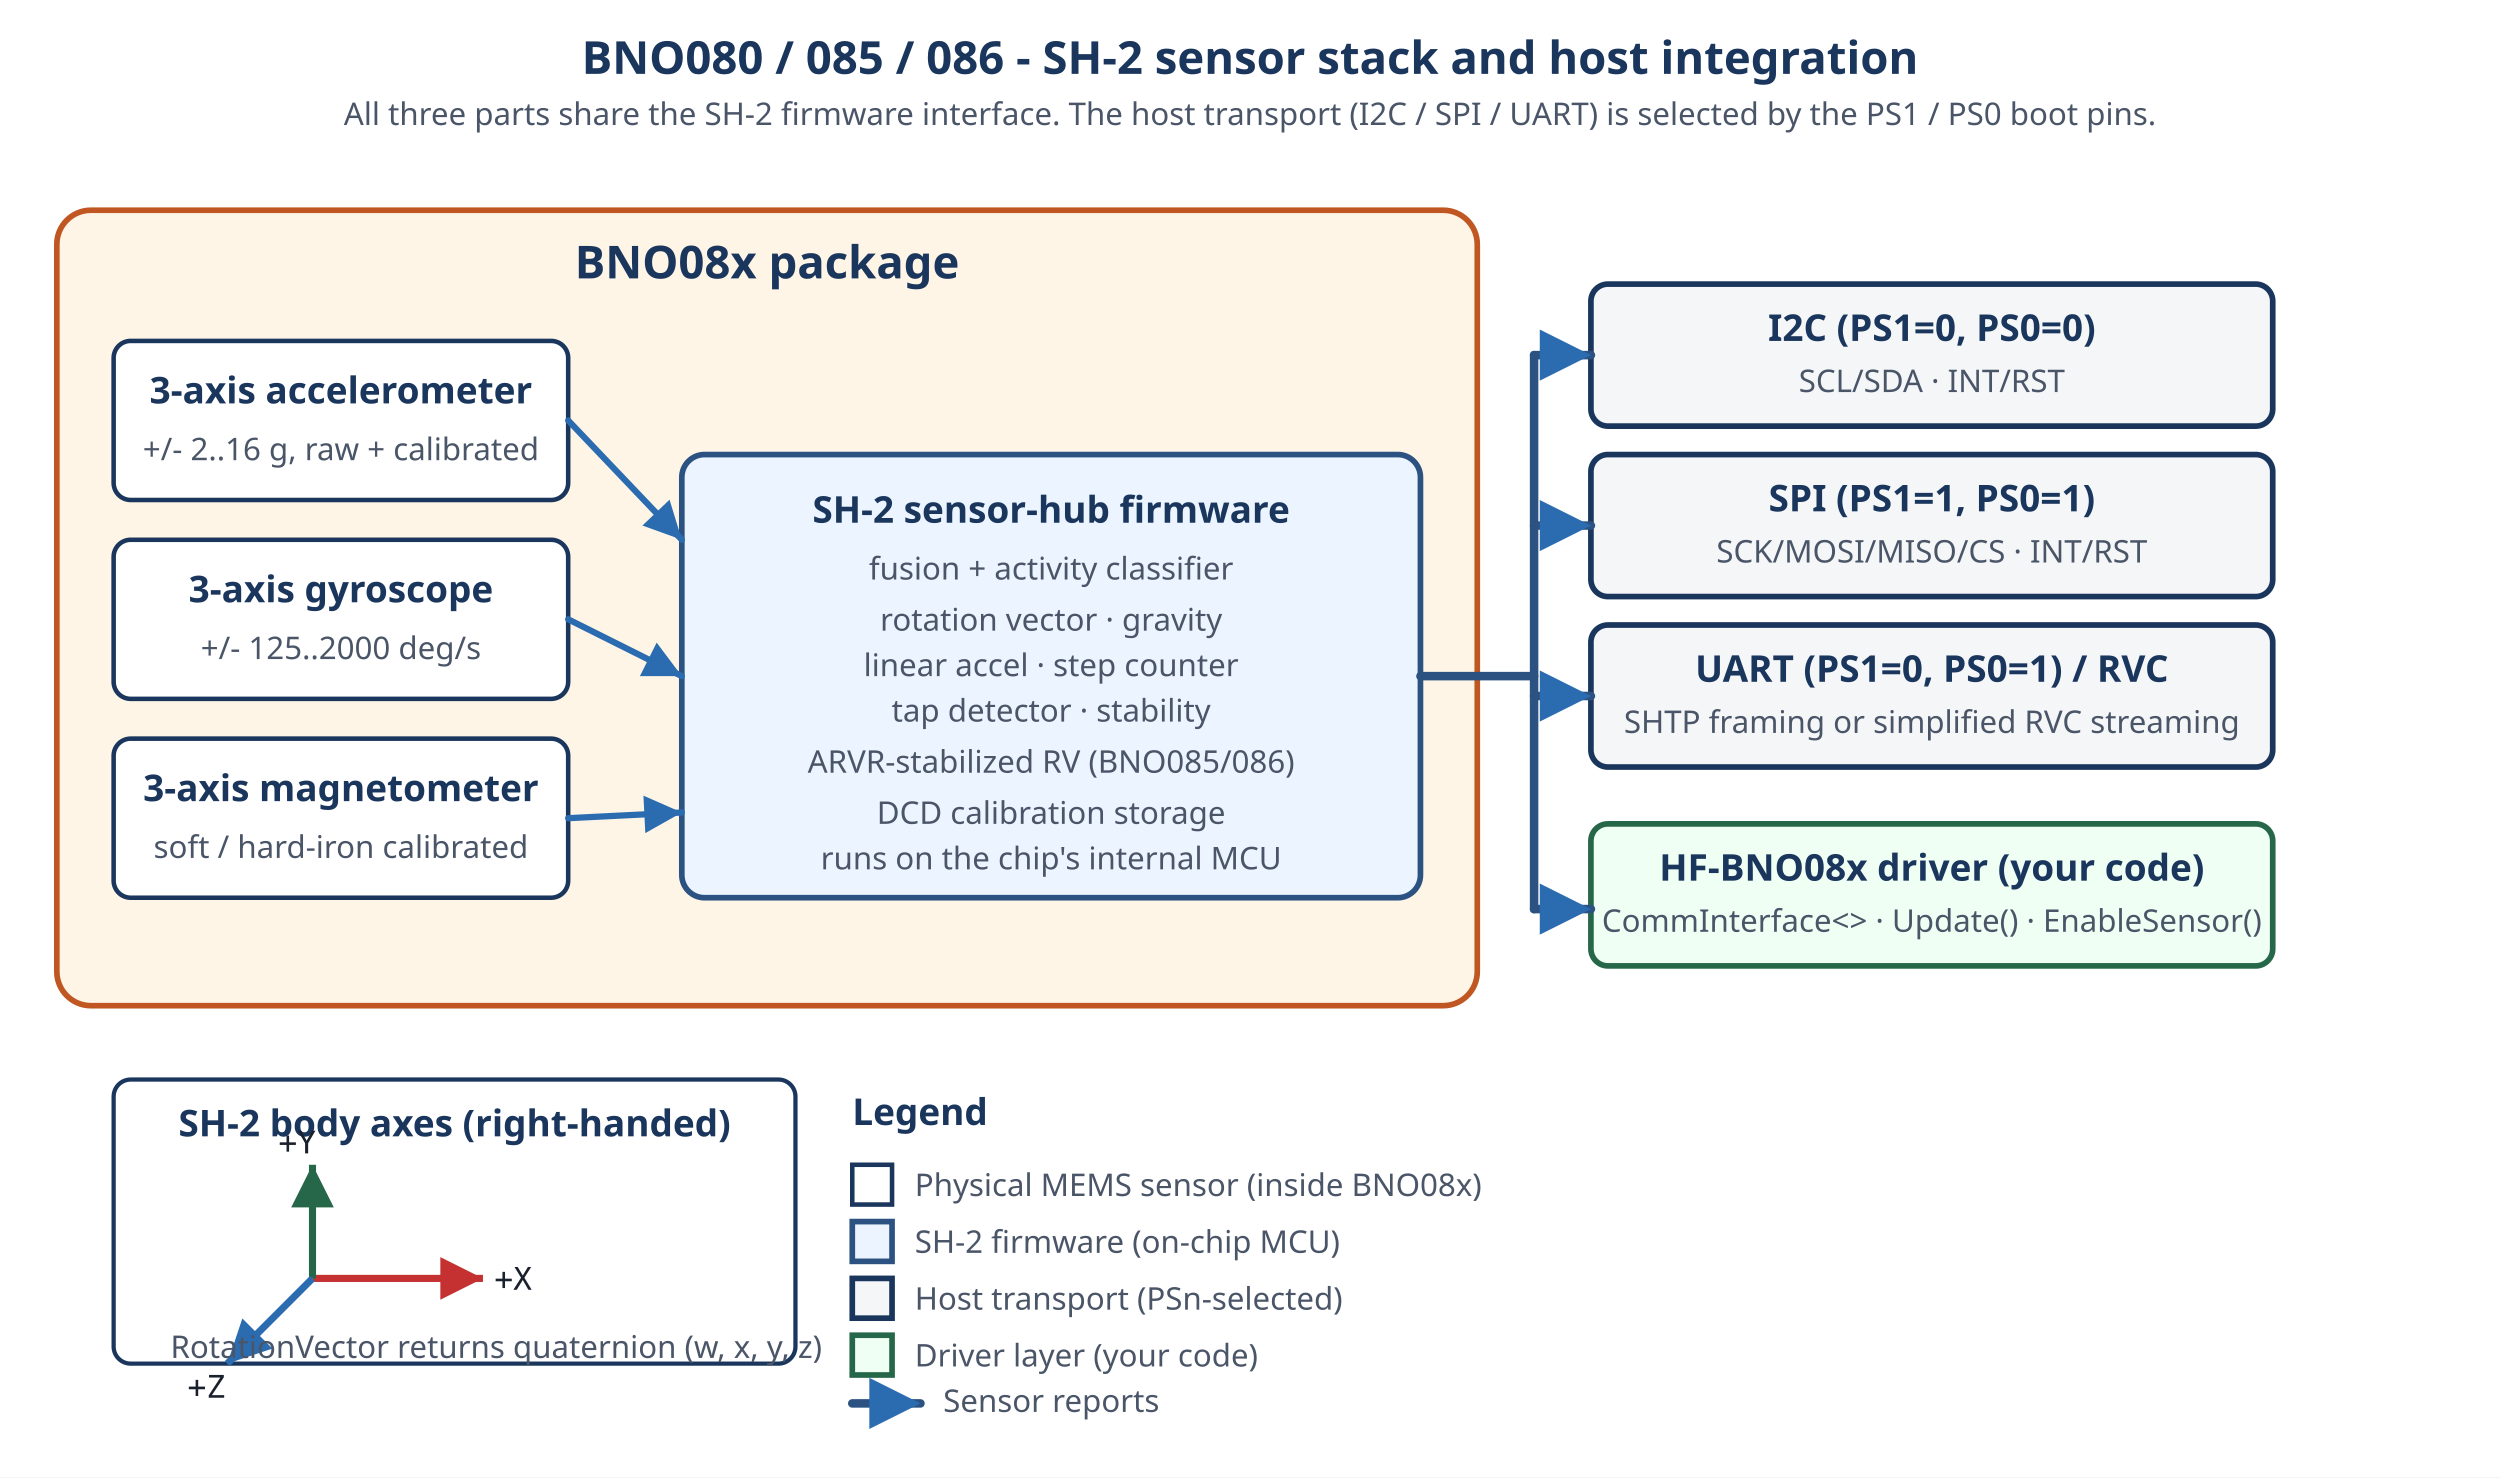
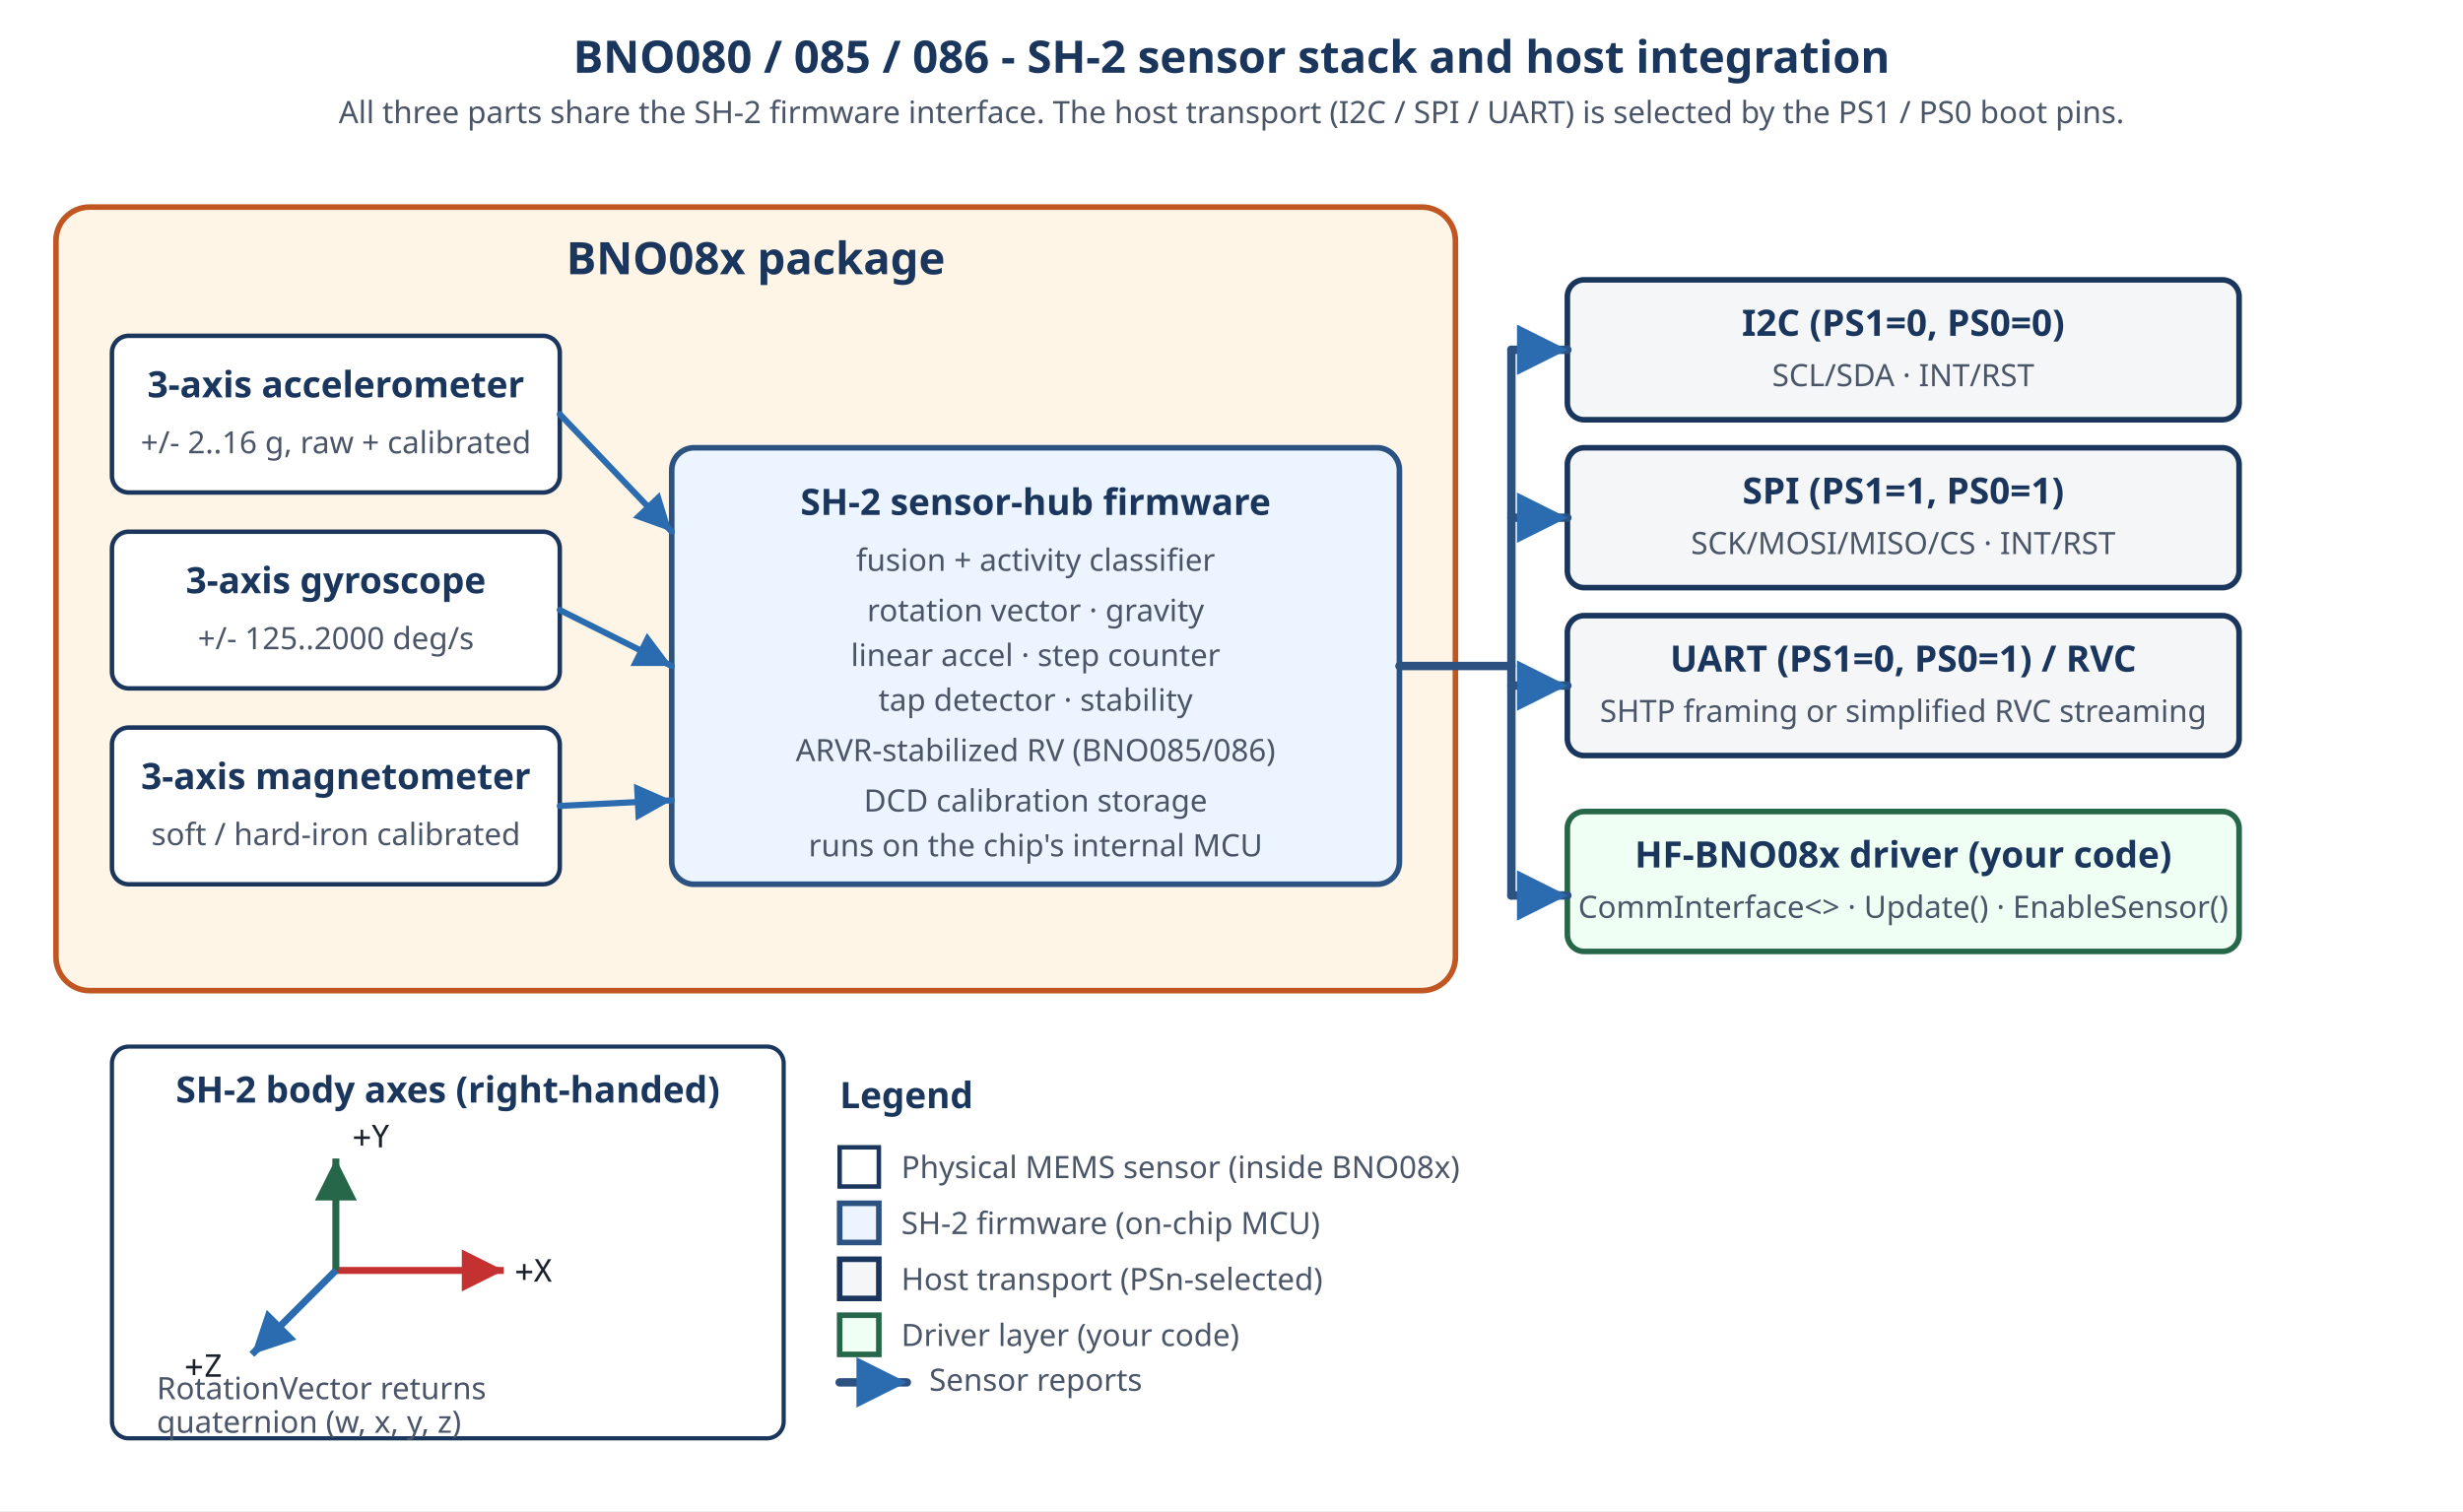
- <svg xmlns="http://www.w3.org/2000/svg" viewBox="0 0 880 520" width="880" height="520" role="img" aria-labelledby="t-bno d-bno">
+ <svg xmlns="http://www.w3.org/2000/svg" viewBox="0 0 880 540" width="880" height="540" role="img" aria-labelledby="t-bno d-bno">
  <defs>
    <style type="text/css">
      .panel    { fill: #ffffff; }
      .pkg      { fill: #fef5e7; stroke: #c05621; stroke-width: 2; }
      .sensor   { fill: #ffffff; stroke: #1a365d; stroke-width: 1.6; }
      .fusion   { fill: #ebf4ff; stroke: #2c5282; stroke-width: 2; }
      .iface    { fill: #f4f6f8; stroke: #1a365d; stroke-width: 2; }
      .host     { fill: #f0fff4; stroke: #276749; stroke-width: 2; }
      .axisFrame{ fill: #ffffff; stroke: #1a365d; stroke-width: 1.5; }
      .wire     { stroke: #2b6cb0; stroke-width: 2.2; fill: none; stroke-linecap: round; }
      .wire-bus { stroke: #2c5282; stroke-width: 3;   fill: none; stroke-linecap: round; }
      .head     { font-family: system-ui, sans-serif; font-size: 16px; font-weight: 600; fill: #1a365d; text-anchor: middle; }
      .title    { font-family: system-ui, sans-serif; font-size: 13px; font-weight: 600; fill: #1a365d; text-anchor: middle; }
      .titleL   { font-family: system-ui, sans-serif; font-size: 13px; font-weight: 600; fill: #1a365d; text-anchor: start; }
      .small    { font-family: system-ui, sans-serif; font-size: 11px; fill: #4a5568; text-anchor: middle; }
      .smallL   { font-family: system-ui, sans-serif; font-size: 11px; fill: #4a5568; text-anchor: start; }
      .pin      { font-family: "DejaVu Sans Mono", Consolas, monospace; font-size: 11px; fill: #1a202c; text-anchor: middle; }
      .pinL     { font-family: "DejaVu Sans Mono", Consolas, monospace; font-size: 11px; fill: #1a202c; text-anchor: start; }
      .legend   { font-family: system-ui, sans-serif; font-size: 11px; fill: #4a5568; }
      .axisX    { stroke: #c53030; stroke-width: 2.5; fill: none; }
      .axisY    { stroke: #276749; stroke-width: 2.5; fill: none; }
      .axisZ    { stroke: #2b6cb0; stroke-width: 2.5; fill: none; }
    </style>
    <marker id="ar-bno" markerWidth="8" markerHeight="8" refX="6" refY="3" orient="auto">
      <path d="M0,0 L6,3 L0,6 z" fill="#2b6cb0" />
    </marker>
    <marker id="ar-x" markerWidth="8" markerHeight="8" refX="6" refY="3" orient="auto">
      <path d="M0,0 L6,3 L0,6 z" fill="#c53030" />
    </marker>
    <marker id="ar-y" markerWidth="8" markerHeight="8" refX="6" refY="3" orient="auto">
      <path d="M0,0 L6,3 L0,6 z" fill="#276749" />
    </marker>
    <marker id="ar-z" markerWidth="8" markerHeight="8" refX="6" refY="3" orient="auto">
      <path d="M0,0 L6,3 L0,6 z" fill="#2b6cb0" />
    </marker>
  </defs>
-   <rect class="panel" width="880" height="520" />
+   <rect class="panel" width="880" height="540" />
  <text class="head" x="440" y="26">BNO080 / 085 / 086 - SH-2 sensor stack and host integration</text>
  <text class="small" x="440" y="44">All three parts share the SH-2 firmware interface. The host transport (I2C / SPI / UART) is selected by the PS1 / PS0 boot pins.</text>
  <rect class="pkg" x="20" y="74" width="500" height="280" rx="12" />
  <text class="head" x="270" y="98">BNO08x package</text>
  <g>
    <rect class="sensor" x="40" y="120" width="160" height="56" rx="6" />
    <text class="title" x="120" y="142">3-axis accelerometer</text>
    <text class="small" x="120" y="162">+/- 2..16 g, raw + calibrated</text>
    <rect class="sensor" x="40" y="190" width="160" height="56" rx="6" />
    <text class="title" x="120" y="212">3-axis gyroscope</text>
    <text class="small" x="120" y="232">+/- 125..2000 deg/s</text>
    <rect class="sensor" x="40" y="260" width="160" height="56" rx="6" />
    <text class="title" x="120" y="282">3-axis magnetometer</text>
    <text class="small" x="120" y="302">soft / hard-iron calibrated</text>
  </g>
  <rect class="fusion" x="240" y="160" width="260" height="156" rx="8" />
  <text class="title" x="370" y="184">SH-2 sensor-hub firmware</text>
  <text class="small" x="370" y="204">fusion + activity classifier</text>
  <text class="small" x="370" y="222">rotation vector · gravity</text>
  <text class="small" x="370" y="238">linear accel · step counter</text>
  <text class="small" x="370" y="254">tap detector · stability</text>
  <text class="small" x="370" y="272">ARVR-stabilized RV (BNO085/086)</text>
  <text class="small" x="370" y="290">DCD calibration storage</text>
  <text class="small" x="370" y="306">runs on the chip's internal MCU</text>
  <line class="wire" x1="200" y1="148" x2="240" y2="190" marker-end="url(#ar-bno)" />
  <line class="wire" x1="200" y1="218" x2="240" y2="238" marker-end="url(#ar-bno)" />
  <line class="wire" x1="200" y1="288" x2="240" y2="286" marker-end="url(#ar-bno)" />
  <g>
    <rect class="iface" x="560" y="100" width="240" height="50" rx="6" />
    <text class="title" x="680" y="120">I2C  (PS1=0, PS0=0)</text>
    <text class="small" x="680" y="138">SCL/SDA · INT/RST</text>
    <rect class="iface" x="560" y="160" width="240" height="50" rx="6" />
    <text class="title" x="680" y="180">SPI  (PS1=1, PS0=1)</text>
    <text class="small" x="680" y="198">SCK/MOSI/MISO/CS · INT/RST</text>
    <rect class="iface" x="560" y="220" width="240" height="50" rx="6" />
    <text class="title" x="680" y="240">UART  (PS1=0, PS0=1) / RVC</text>
    <text class="small" x="680" y="258">SHTP framing or simplified RVC streaming</text>
    <rect class="host" x="560" y="290" width="240" height="50" rx="6" />
    <text class="title" x="680" y="310">HF-BNO08x driver (your code)</text>
    <text class="small" x="680" y="328">CommInterface&lt;&gt; · Update() · EnableSensor()</text>
  </g>
  <line class="wire-bus" x1="500" y1="238" x2="540" y2="238" />
  <line class="wire-bus" x1="540" y1="125" x2="540" y2="320" />
  <line class="wire-bus" x1="540" y1="125" x2="560" y2="125" marker-end="url(#ar-bno)" />
  <line class="wire-bus" x1="540" y1="185" x2="560" y2="185" marker-end="url(#ar-bno)" />
  <line class="wire-bus" x1="540" y1="245" x2="560" y2="245" marker-end="url(#ar-bno)" />
  <line class="wire-bus" x1="540" y1="320" x2="560" y2="320" marker-end="url(#ar-bno)" />
-   <rect class="axisFrame" x="40" y="380" width="240" height="100" rx="6" />
-   <text class="title" x="160" y="400">SH-2 body axes (right-handed)</text>
-   <g transform="translate(110, 450)">
+   <rect class="axisFrame" x="40" y="374" width="240" height="140" rx="6" />
+   <text class="title" x="160" y="394">SH-2 body axes (right-handed)</text>
+   <g transform="translate(120, 454)">
    <line class="axisX" x1="0" y1="0" x2="60" y2="0" marker-end="url(#ar-x)" />
    <line class="axisY" x1="0" y1="0" x2="0" y2="-40" marker-end="url(#ar-y)" />
    <line class="axisZ" x1="0" y1="0" x2="-30" y2="30" marker-end="url(#ar-z)" />
    <text class="pinL" fill="#c53030" x="64" y="4">+X</text>
-     <text class="pinL" fill="#276749" x="-12" y="-44">+Y</text>
-     <text class="pinL" fill="#2b6cb0" x="-44" y="42">+Z</text>
+     <text class="pinL" fill="#276749" x="6" y="-44">+Y</text>
+     <text class="pinL" fill="#2b6cb0" x="-54" y="38">+Z</text>
  </g>
-   <text class="smallL" x="60" y="478">RotationVector returns quaternion (w, x, y, z)</text>
+   <text class="smallL" x="56" y="500">RotationVector returns</text>
+   <text class="smallL" x="56" y="512">quaternion (w, x, y, z)</text>
  <g transform="translate(300, 396)">
    <text class="titleL" x="0" y="0" fill="#1a365d">Legend</text>
    <rect class="sensor" x="0" y="14" width="14" height="14" />
    <text class="legend" x="22" y="25">Physical MEMS sensor (inside BNO08x)</text>
    <rect class="fusion" x="0" y="34" width="14" height="14" />
    <text class="legend" x="22" y="45">SH-2 firmware (on-chip MCU)</text>
    <rect class="iface" x="0" y="54" width="14" height="14" />
    <text class="legend" x="22" y="65">Host transport (PSn-selected)</text>
    <rect class="host" x="0" y="74" width="14" height="14" />
    <text class="legend" x="22" y="85">Driver layer (your code)</text>
    <line class="wire-bus" x1="0" y1="98" x2="24" y2="98" marker-end="url(#ar-bno)" />
    <text class="legend" x="32" y="101">Sensor reports</text>
  </g>
</svg>
